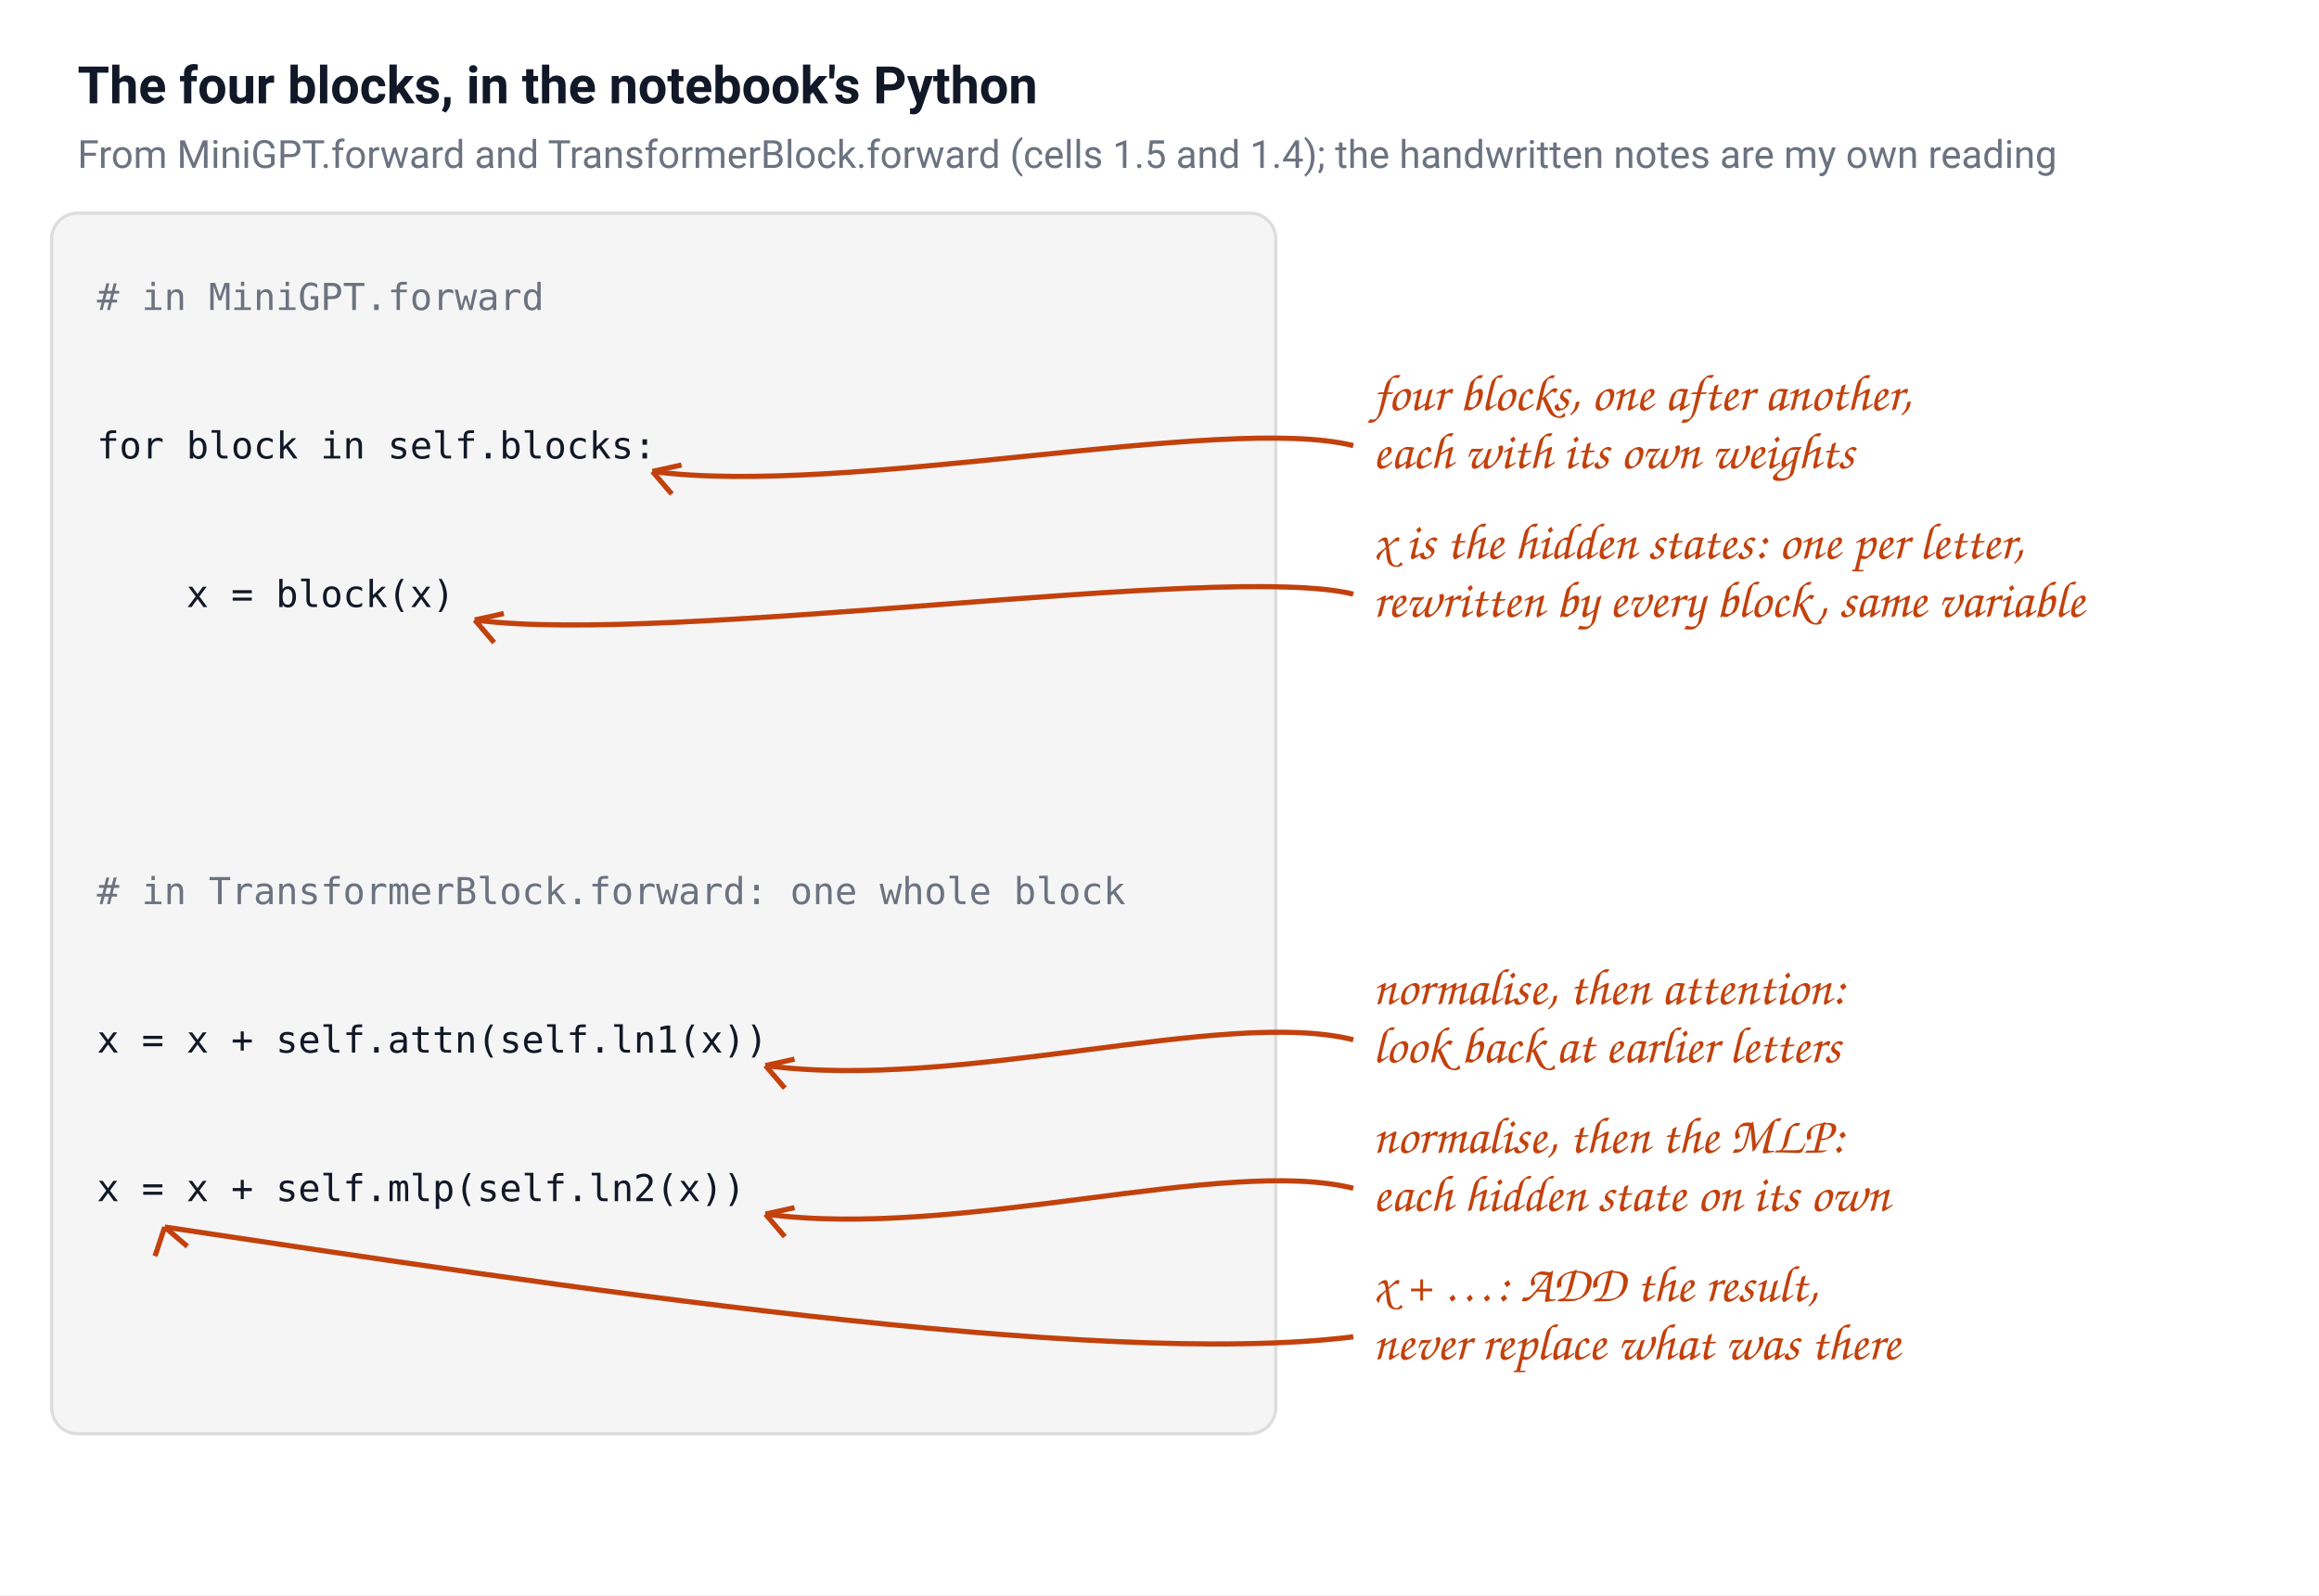
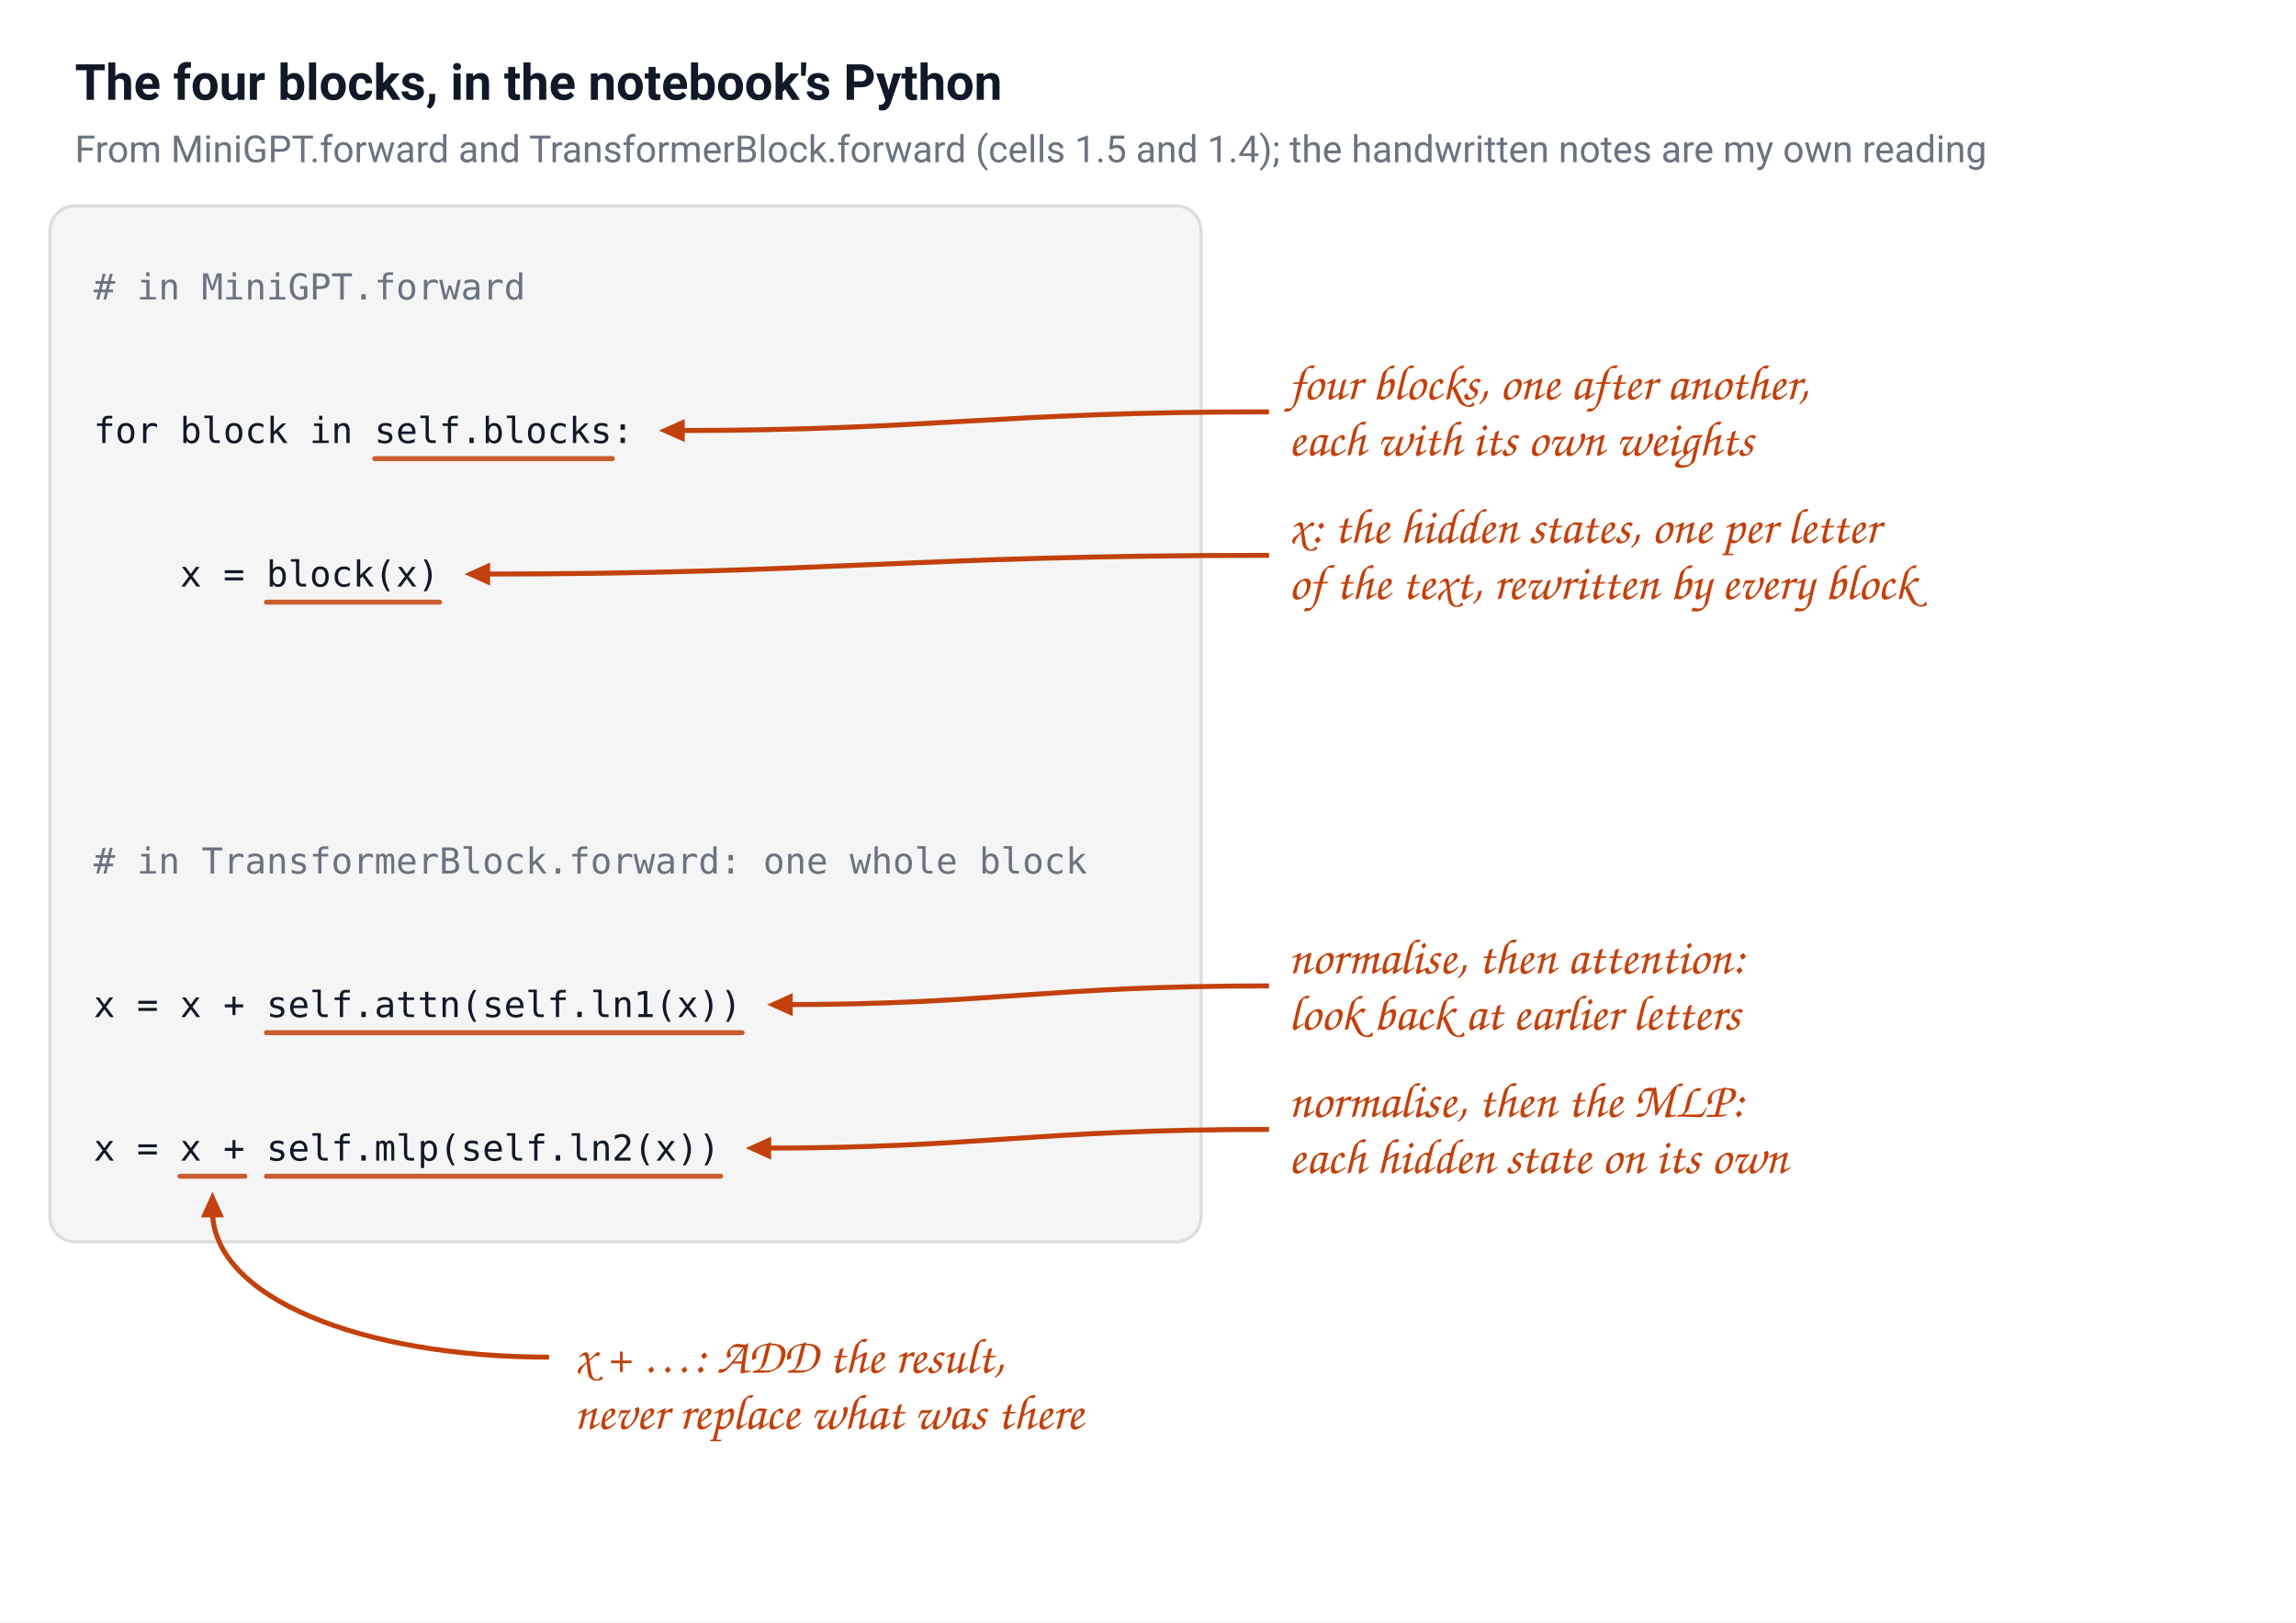
- <svg xmlns="http://www.w3.org/2000/svg" viewBox="0 0 718 494" role="img" font-family="system-ui, -apple-system, 'Segoe UI', Roboto, sans-serif" style="max-width:100%;height:auto" aria-label="The notebook's code for the four blocks, with handwritten notes. for block in self.blocks: four blocks, one after another, each with its own weights. x = block(x): x is the hidden states, one per letter, rewritten by every block, in the same variable. Inside TransformerBlock.forward, one whole block is two lines. x = x + self.attn(self.ln1(x)): normalise, then attention, which looks back at earlier letters; the x plus adds the result and never replaces what was there. x = x + self.mlp(self.ln2(x)): normalise, then the MLP, which works on each hidden state on its own.">
-   <rect width="718" height="494" fill="#ffffff" />
+ <svg xmlns="http://www.w3.org/2000/svg" viewBox="0 0 736 520" role="img" font-family="system-ui, -apple-system, 'Segoe UI', Roboto, sans-serif" style="max-width:100%;height:auto" aria-label="The notebook's code for the four blocks, with handwritten notes. for block in self.blocks: four blocks, one after another, each with its own weights. x = block(x): x is the hidden states, one per letter of the text, rewritten by every block. Inside TransformerBlock.forward, one whole block is two lines. x = x + self.attn(self.ln1(x)): normalise, then attention, which looks back at earlier letters. x = x + self.mlp(self.ln2(x)): normalise, then the MLP, which works on each hidden state on its own. The x plus adds each result, and never replaces what was there.">
+   <rect width="736" height="520" fill="#ffffff" />
  <text x="24" y="32" font-size="16" font-weight="600" fill="#111827">The four blocks, in the notebook's Python</text>
  <text x="24" y="52" font-size="12" fill="#6b7280">From MiniGPT.forward and TransformerBlock.forward (cells 1.5 and 1.4); the handwritten notes are my own reading</text>
-   <rect x="16" y="66" width="379" height="378" rx="8" fill="#f5f5f5" stroke="#ddd" />
+   <rect x="16" y="66" width="369" height="332" rx="8" fill="#f5f5f5" stroke="#ddd" />
  <text x="30" y="96" font-size="11.5" fill="#6b7280" font-family="ui-monospace, Menlo, Consolas, monospace" xml:space="preserve"># in MiniGPT.forward</text>
  <text x="30" y="142" font-size="11.5" fill="#111827" font-family="ui-monospace, Menlo, Consolas, monospace" xml:space="preserve">for block in self.blocks:</text>
  <text x="30" y="188" font-size="11.5" fill="#111827" font-family="ui-monospace, Menlo, Consolas, monospace" xml:space="preserve">    x = block(x)</text>
  <text x="30" y="234" font-size="11.5" fill="#111827" font-family="ui-monospace, Menlo, Consolas, monospace" xml:space="preserve" />
  <text x="30" y="280" font-size="11.5" fill="#6b7280" font-family="ui-monospace, Menlo, Consolas, monospace" xml:space="preserve"># in TransformerBlock.forward: one whole block</text>
  <text x="30" y="326" font-size="11.5" fill="#111827" font-family="ui-monospace, Menlo, Consolas, monospace" xml:space="preserve">x = x + self.attn(self.ln1(x))</text>
  <text x="30" y="372" font-size="11.5" fill="#111827" font-family="ui-monospace, Menlo, Consolas, monospace" xml:space="preserve">x = x + self.mlp(self.ln2(x))</text>
-   <text x="30" y="418" font-size="11.5" fill="#111827" font-family="ui-monospace, Menlo, Consolas, monospace" xml:space="preserve" />
-   <text x="425" y="127" font-size="16" fill="#c2410c" font-family="'Bradley Hand', 'Chalkboard SE', 'Segoe Print', 'Comic Sans MS', cursive">four blocks, one after another,</text>
-   <text x="425" y="145" font-size="16" fill="#c2410c" font-family="'Bradley Hand', 'Chalkboard SE', 'Segoe Print', 'Comic Sans MS', cursive">each with its own weights</text>
-   <path d="M419 138 C 379 128, 262 154, 202 146" fill="none" stroke="#c2410c" stroke-width="1.6" />
-   <path d="M202 146 l9 -2 M202 146 l6 7" stroke="#c2410c" stroke-width="1.6" fill="none" />
-   <text x="425" y="173" font-size="16" fill="#c2410c" font-family="'Bradley Hand', 'Chalkboard SE', 'Segoe Print', 'Comic Sans MS', cursive">x is the hidden states: one per letter,</text>
-   <text x="425" y="191" font-size="16" fill="#c2410c" font-family="'Bradley Hand', 'Chalkboard SE', 'Segoe Print', 'Comic Sans MS', cursive">rewritten by every block, same variable</text>
-   <path d="M419 184 C 379 174, 207 200, 147 192" fill="none" stroke="#c2410c" stroke-width="1.6" />
-   <path d="M147 192 l9 -2 M147 192 l6 7" stroke="#c2410c" stroke-width="1.6" fill="none" />
-   <text x="425" y="311" font-size="16" fill="#c2410c" font-family="'Bradley Hand', 'Chalkboard SE', 'Segoe Print', 'Comic Sans MS', cursive">normalise, then attention:</text>
-   <text x="425" y="329" font-size="16" fill="#c2410c" font-family="'Bradley Hand', 'Chalkboard SE', 'Segoe Print', 'Comic Sans MS', cursive">look back at earlier letters</text>
-   <path d="M419 322 C 379 312, 297 338, 237 330" fill="none" stroke="#c2410c" stroke-width="1.6" />
-   <path d="M237 330 l9 -2 M237 330 l6 7" stroke="#c2410c" stroke-width="1.6" fill="none" />
-   <text x="425" y="403" font-size="16" fill="#c2410c" font-family="'Bradley Hand', 'Chalkboard SE', 'Segoe Print', 'Comic Sans MS', cursive">x + …: ADD the result,</text>
-   <text x="425" y="421" font-size="16" fill="#c2410c" font-family="'Bradley Hand', 'Chalkboard SE', 'Segoe Print', 'Comic Sans MS', cursive">never replace what was there</text>
-   <path d="M419 414 C 339 424, 171 398, 51 380" fill="none" stroke="#c2410c" stroke-width="1.6" />
-   <path d="M51 380 l-3 9 M51 380 l7 6" stroke="#c2410c" stroke-width="1.6" fill="none" />
-   <text x="425" y="357" font-size="16" fill="#c2410c" font-family="'Bradley Hand', 'Chalkboard SE', 'Segoe Print', 'Comic Sans MS', cursive">normalise, then the MLP:</text>
-   <text x="425" y="375" font-size="16" fill="#c2410c" font-family="'Bradley Hand', 'Chalkboard SE', 'Segoe Print', 'Comic Sans MS', cursive">each hidden state on its own</text>
-   <path d="M419 368 C 379 358, 297 384, 237 376" fill="none" stroke="#c2410c" stroke-width="1.6" />
-   <path d="M237 376 l9 -2 M237 376 l6 7" stroke="#c2410c" stroke-width="1.6" fill="none" />
+   <path d="M120.1 147 L196.3 147" stroke="#c2410c" stroke-width="1.6" stroke-linecap="round" opacity="0.85" />
+   <text x="413" y="128" font-size="16" fill="#c2410c" font-family="'Bradley Hand', 'Chalkboard SE', 'Segoe Print', 'Comic Sans MS', cursive">four blocks, one after another,</text>
+   <text x="413" y="146" font-size="16" fill="#c2410c" font-family="'Bradley Hand', 'Chalkboard SE', 'Segoe Print', 'Comic Sans MS', cursive">each with its own weights</text>
+   <path d="M406.8 132.0 C 318.8 132.0, 299.2 138.0, 216.2 138.0" fill="none" stroke="#c2410c" stroke-width="1.6" />
+   <path d="M211.2 138.0 L219.5 134.3 L219.5 141.7 Z" fill="#c2410c" />
+   <path d="M85.4 193 L140.9 193" stroke="#c2410c" stroke-width="1.6" stroke-linecap="round" opacity="0.85" />
+   <text x="413" y="174" font-size="16" fill="#c2410c" font-family="'Bradley Hand', 'Chalkboard SE', 'Segoe Print', 'Comic Sans MS', cursive">x: the hidden states, one per letter</text>
+   <text x="413" y="192" font-size="16" fill="#c2410c" font-family="'Bradley Hand', 'Chalkboard SE', 'Segoe Print', 'Comic Sans MS', cursive">of the text, rewritten by every block</text>
+   <path d="M406.8 178.0 C 290.7 178.0, 264.9 184.0, 153.9 184.0" fill="none" stroke="#c2410c" stroke-width="1.6" />
+   <path d="M148.9 184.0 L157.1 180.3 L157.1 187.7 Z" fill="#c2410c" />
+   <path d="M85.4 331 L237.9 331" stroke="#c2410c" stroke-width="1.6" stroke-linecap="round" opacity="0.85" />
+   <text x="413" y="312" font-size="16" fill="#c2410c" font-family="'Bradley Hand', 'Chalkboard SE', 'Segoe Print', 'Comic Sans MS', cursive">normalise, then attention:</text>
+   <text x="413" y="330" font-size="16" fill="#c2410c" font-family="'Bradley Hand', 'Chalkboard SE', 'Segoe Print', 'Comic Sans MS', cursive">look back at earlier letters</text>
+   <path d="M406.8 316.0 C 334.4 316.0, 318.3 322.0, 250.9 322.0" fill="none" stroke="#c2410c" stroke-width="1.6" />
+   <path d="M245.9 322.0 L254.1 318.3 L254.1 325.7 Z" fill="#c2410c" />
+   <path d="M85.4 377 L231.0 377" stroke="#c2410c" stroke-width="1.6" stroke-linecap="round" opacity="0.85" />
+   <text x="413" y="358" font-size="16" fill="#c2410c" font-family="'Bradley Hand', 'Chalkboard SE', 'Segoe Print', 'Comic Sans MS', cursive">normalise, then the MLP:</text>
+   <text x="413" y="376" font-size="16" fill="#c2410c" font-family="'Bradley Hand', 'Chalkboard SE', 'Segoe Print', 'Comic Sans MS', cursive">each hidden state on its own</text>
+   <path d="M406.8 362.0 C 331.3 362.0, 314.5 368.0, 244.0 368.0" fill="none" stroke="#c2410c" stroke-width="1.6" />
+   <path d="M239.0 368.0 L247.2 364.3 L247.2 371.7 Z" fill="#c2410c" />
+   <path d="M57.7 377 L78.5 377" stroke="#c2410c" stroke-width="1.6" stroke-linecap="round" opacity="0.85" />
+   <text x="184" y="440" font-size="16" fill="#c2410c" font-family="'Bradley Hand', 'Chalkboard SE', 'Segoe Print', 'Comic Sans MS', cursive">x + …: ADD the result,</text>
+   <text x="184" y="458" font-size="16" fill="#c2410c" font-family="'Bradley Hand', 'Chalkboard SE', 'Segoe Print', 'Comic Sans MS', cursive">never replace what was there</text>
+   <path d="M176.0 435.0 C 116.0 435.0, 68.1 416.0, 68.1 388.0" fill="none" stroke="#c2410c" stroke-width="1.6" />
+   <path d="M68.1 382.0 L71.8 390.2 L64.4 390.2 Z" fill="#c2410c" />
</svg>
